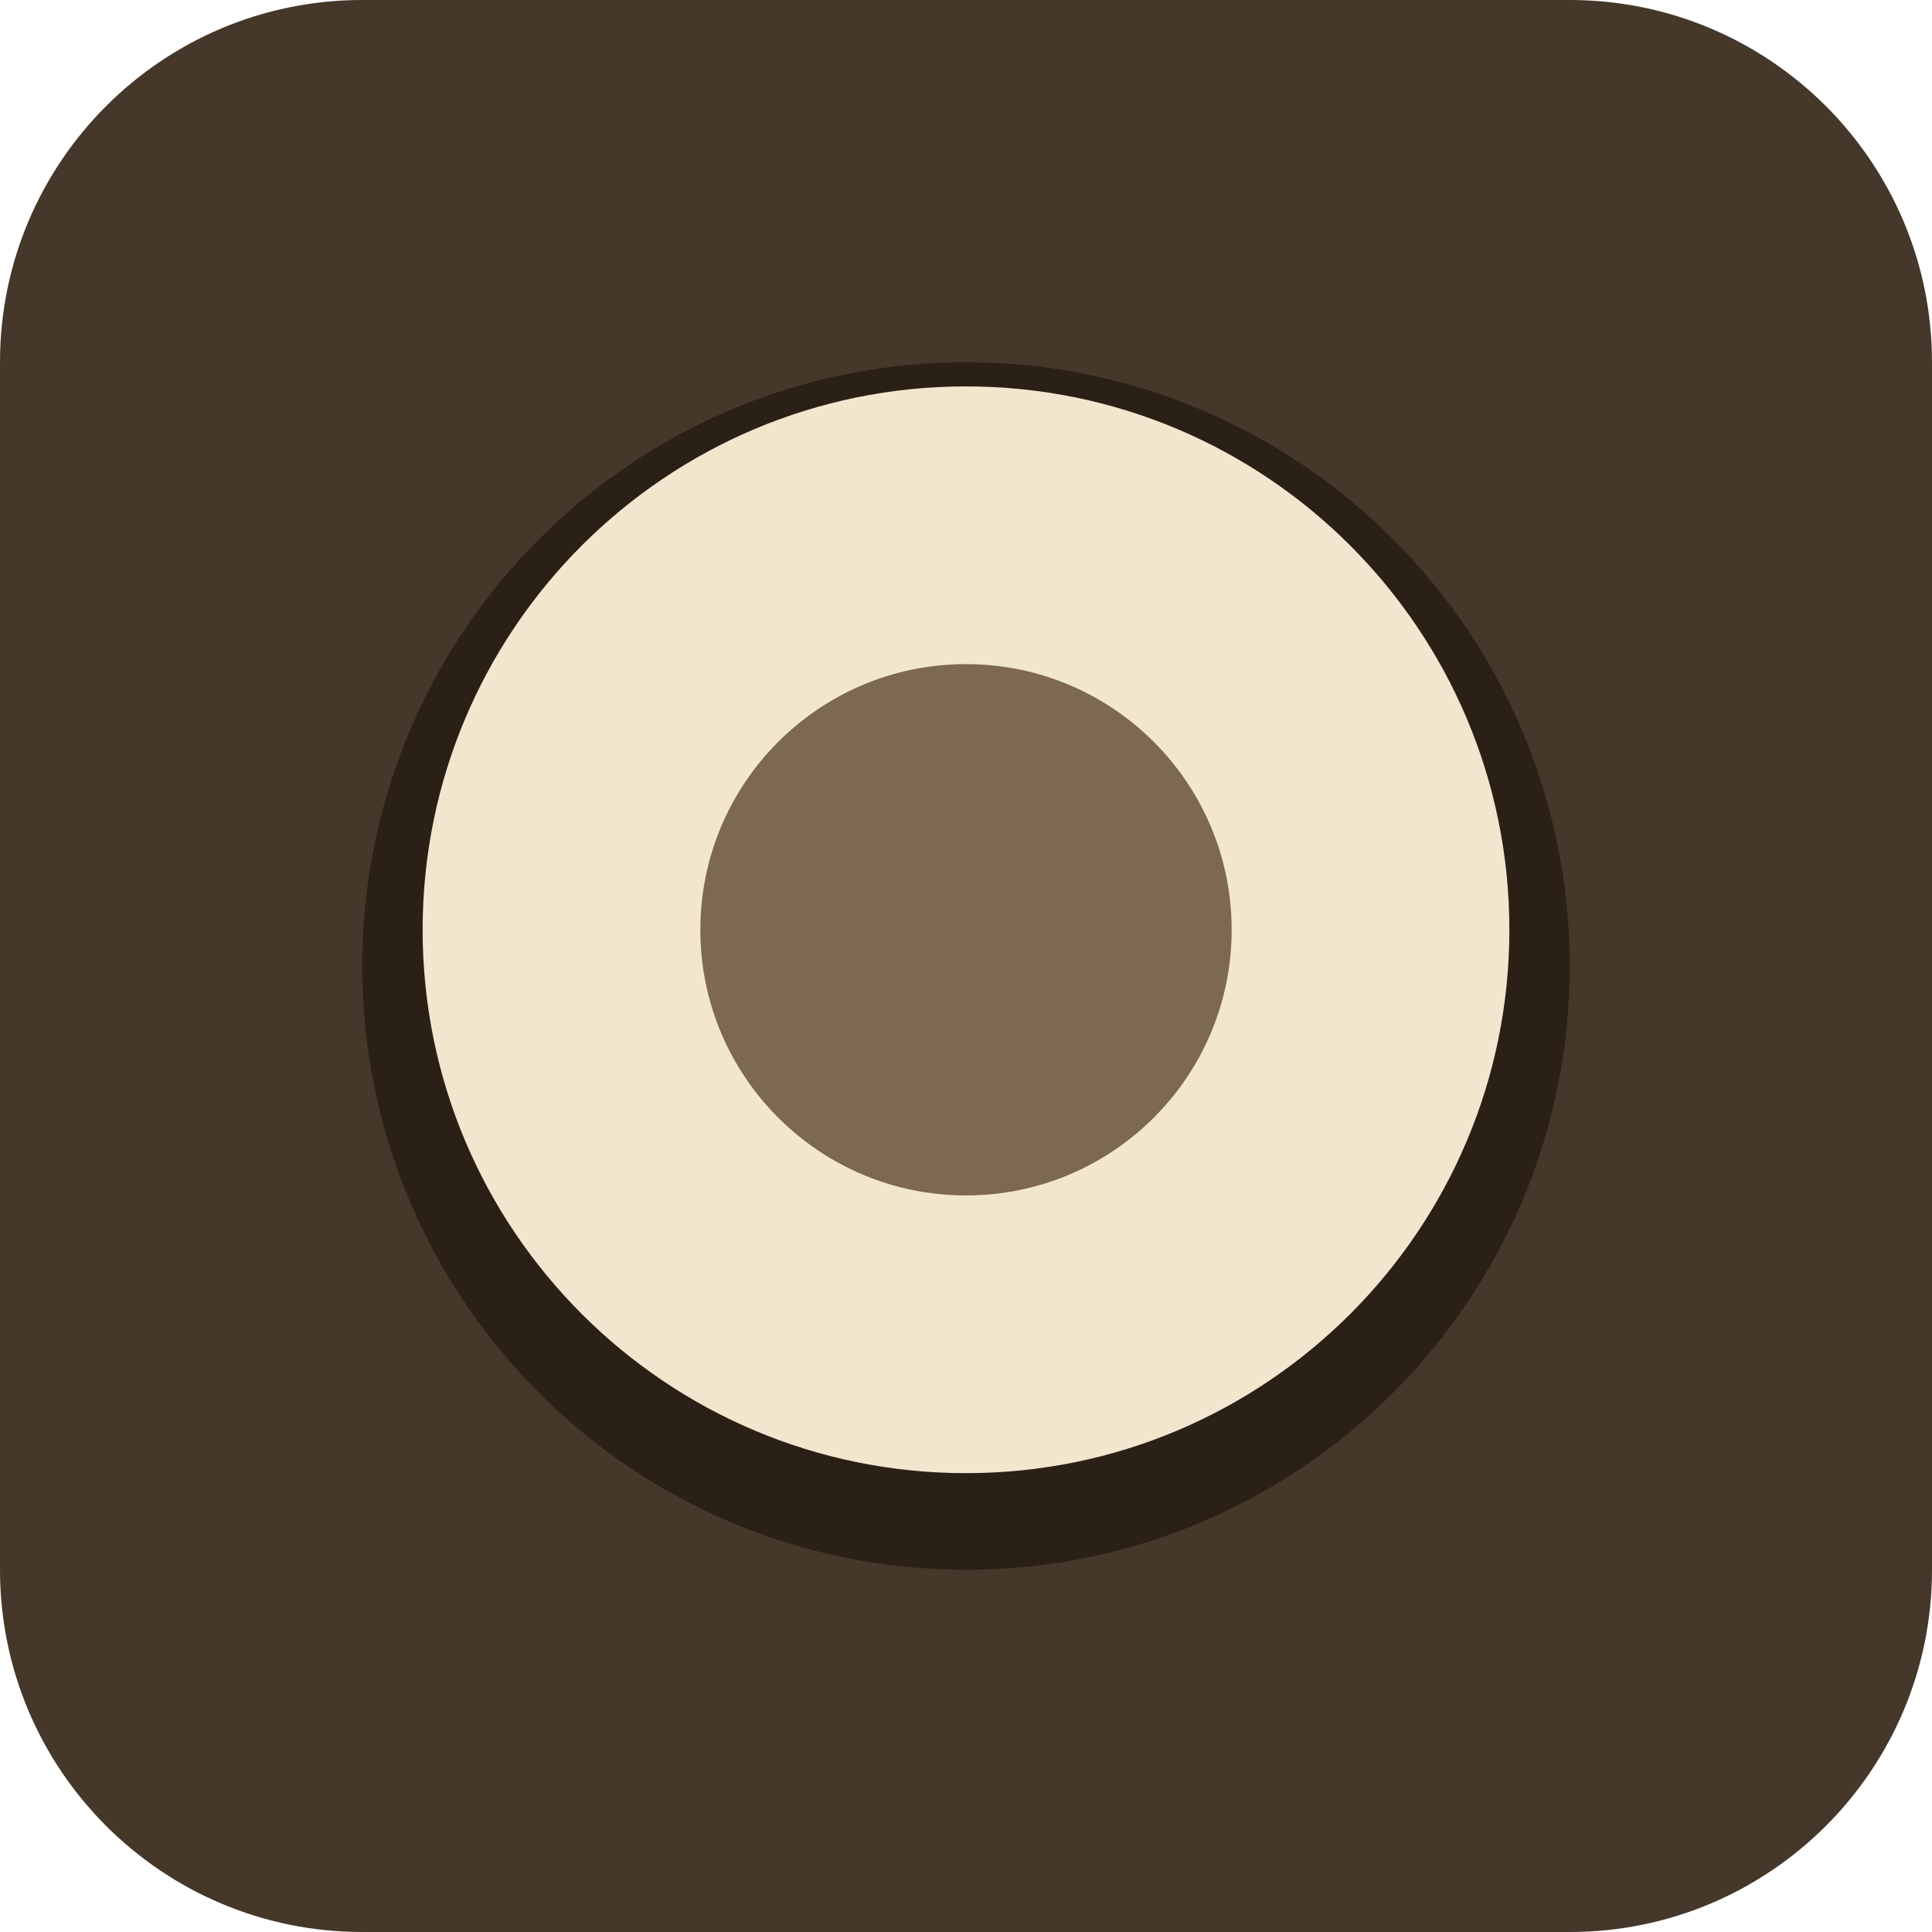
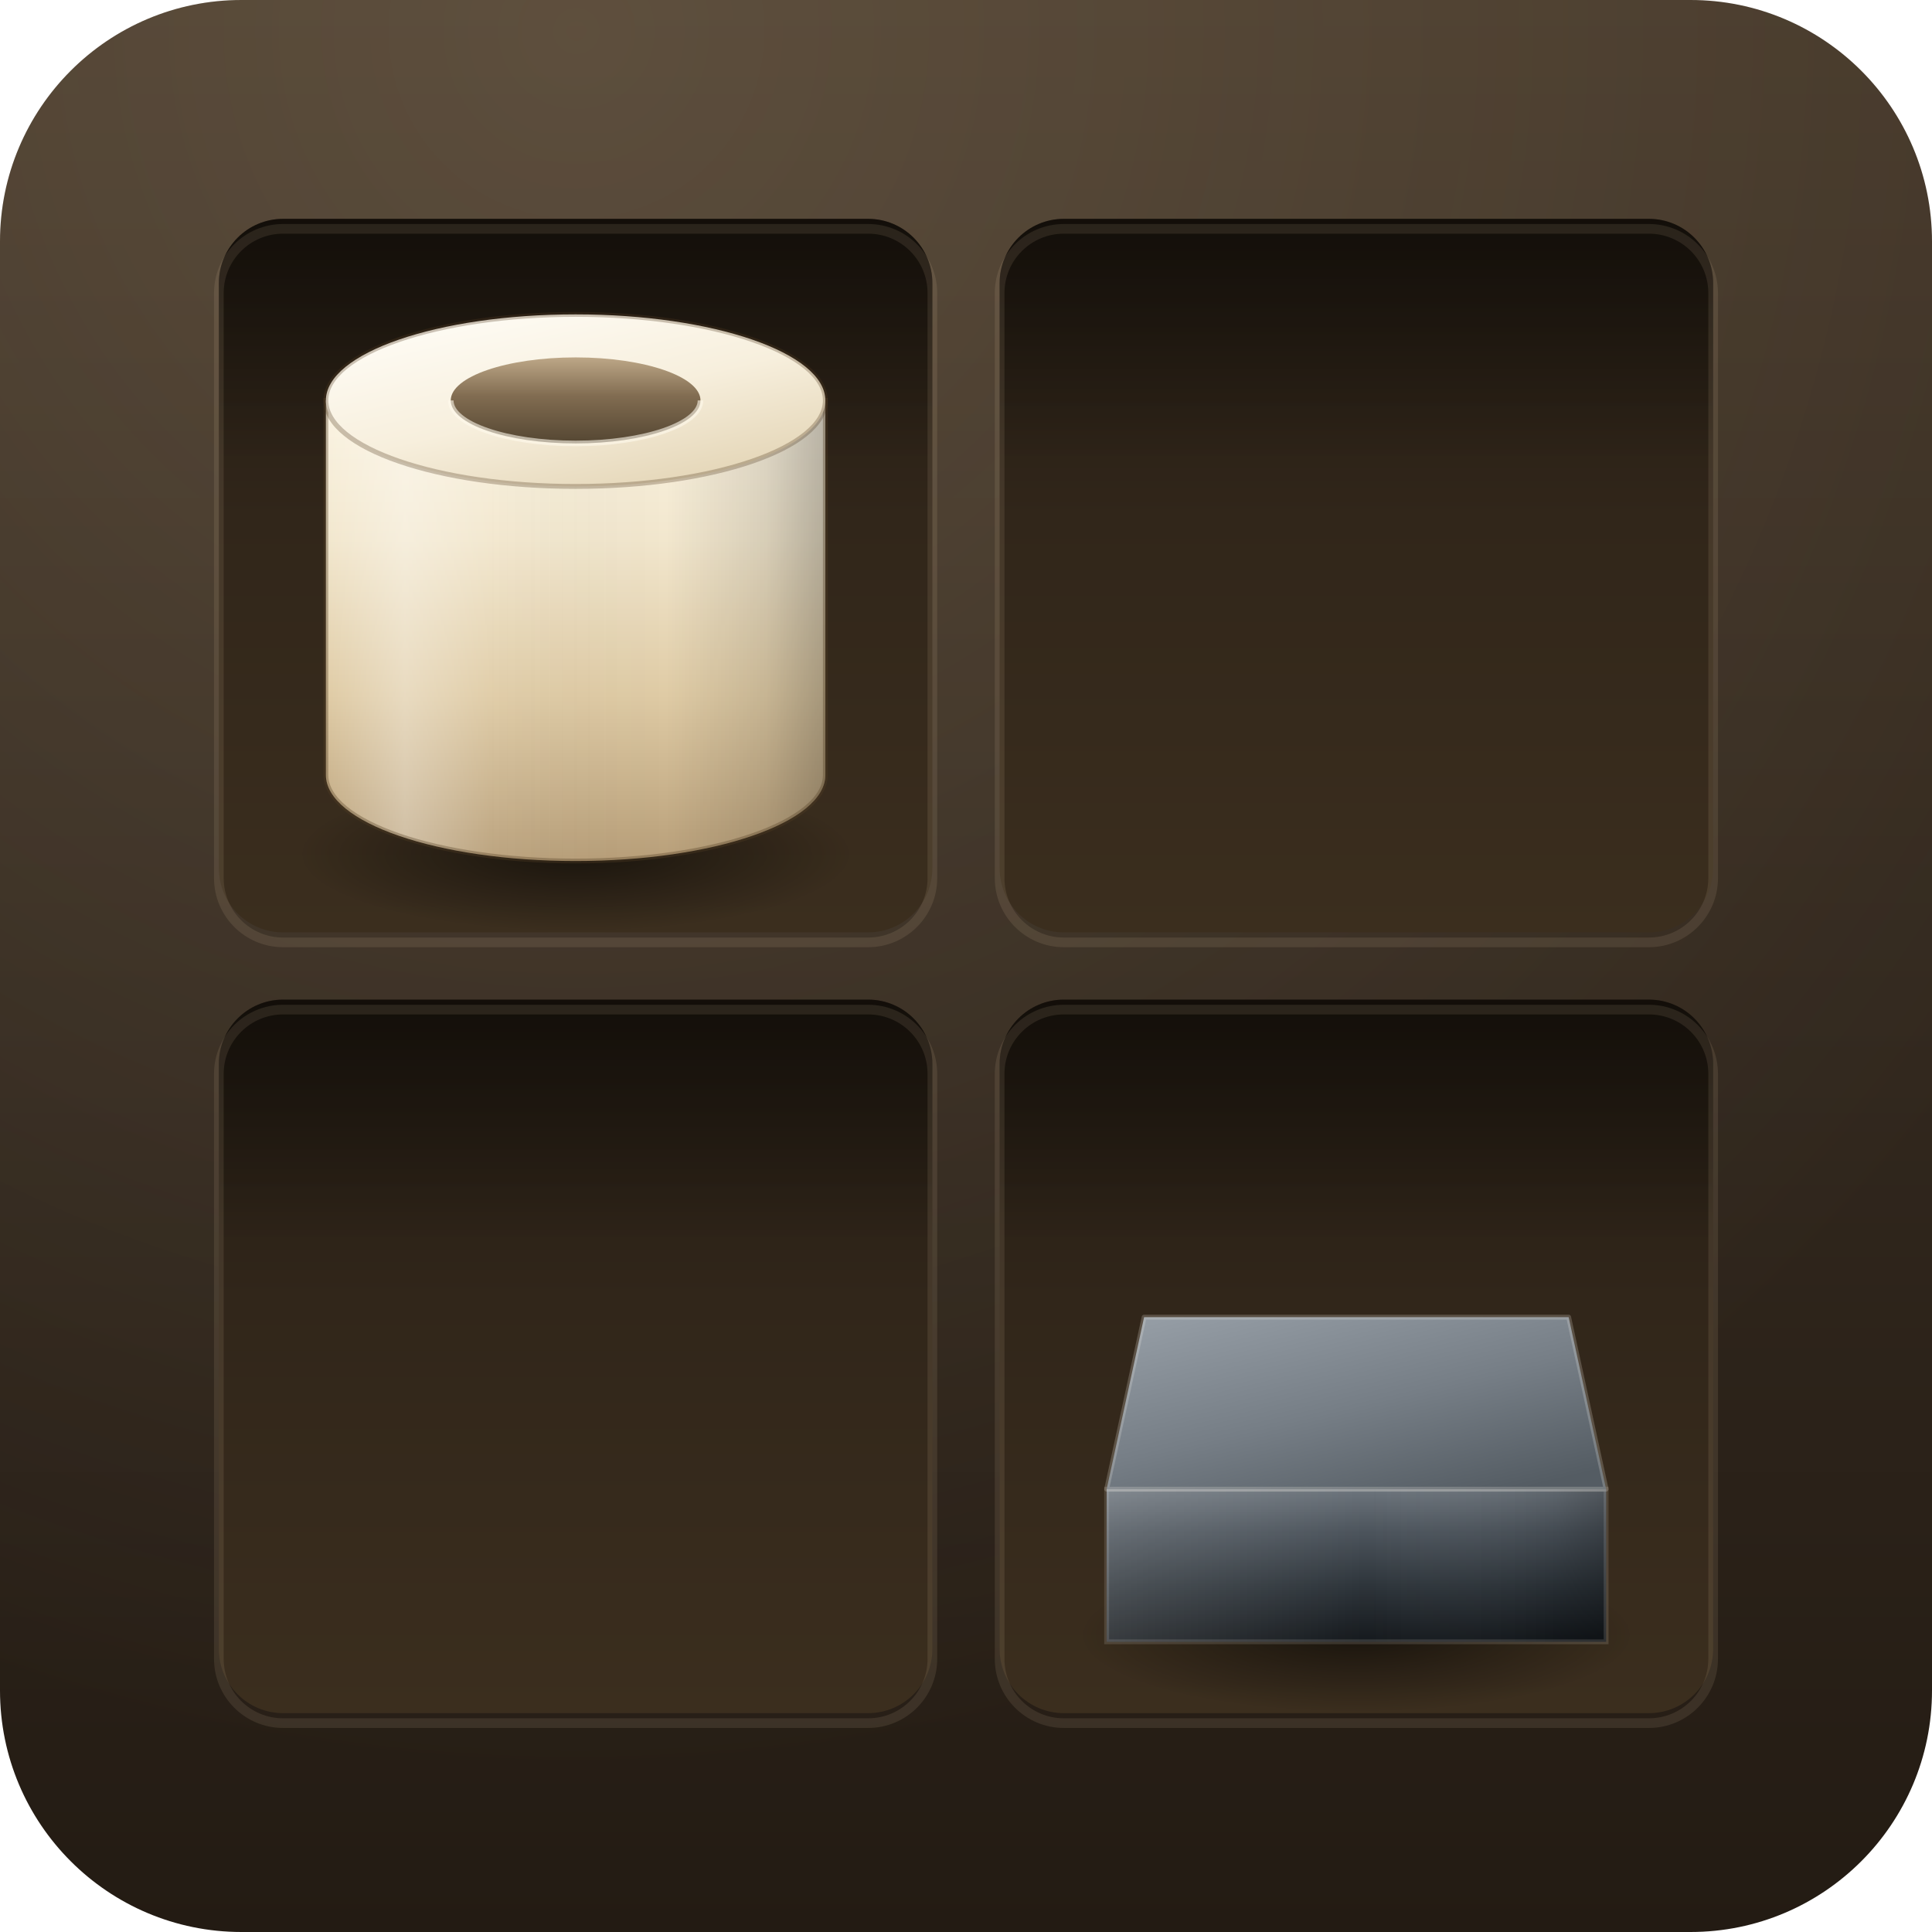
- <svg xmlns="http://www.w3.org/2000/svg" viewBox="0 0 32 32">
-   <rect width="32" height="32" rx="6" fill="#453729" />
-   <circle cx="16" cy="16" r="10" fill="#2a2016" />
-   <circle cx="16" cy="15.4" r="9" fill="#f2e7ce" />
-   <circle cx="16" cy="15.4" r="4.4" fill="#7d6850" />
+ <svg xmlns="http://www.w3.org/2000/svg" width="512" height="512" viewBox="0 0 512 512">
+   <defs>
+     <linearGradient id="oak" x1="0" y1="0" x2="0" y2="1">
+       <stop offset="0%" stop-color="#443729" />
+       <stop offset="52%" stop-color="#32281e" />
+       <stop offset="100%" stop-color="#231b13" />
+     </linearGradient>
+     <radialGradient id="lamp" cx="0.3" cy="0.02" r="0.9">
+       <stop offset="0%" stop-color="#ffe4bc" stop-opacity="0.14" />
+       <stop offset="100%" stop-color="#ffe4bc" stop-opacity="0" />
+     </radialGradient>
+     <linearGradient id="body-l" x1="0" y1="0" x2="0" y2="1">
+       <stop offset="0%" stop-color="#fbf4e3" />
+       <stop offset="30%" stop-color="#f2e7ce" />
+       <stop offset="64%" stop-color="#dfcba5" />
+       <stop offset="100%" stop-color="#b89f79" />
+     </linearGradient>
+     <linearGradient id="top-l" x1="0.14" y1="0" x2="0.82" y2="1">
+       <stop offset="0%" stop-color="#fffdf7" />
+       <stop offset="52%" stop-color="#f7efdd" />
+       <stop offset="100%" stop-color="#e2d3b3" />
+     </linearGradient>
+     <linearGradient id="well-l" x1="0" y1="0" x2="0" y2="1">
+       <stop offset="0%" stop-color="#bda787" />
+       <stop offset="45%" stop-color="#816c51" />
+       <stop offset="100%" stop-color="#544632" />
+     </linearGradient>
+     <linearGradient id="body-d" x1="0" y1="0" x2="0" y2="1">
+       <stop offset="0%" stop-color="#6a727a" />
+       <stop offset="28%" stop-color="#4a525a" />
+       <stop offset="64%" stop-color="#2b3238" />
+       <stop offset="100%" stop-color="#12161a" />
+     </linearGradient>
+     <linearGradient id="top-d" x1="0.14" y1="0" x2="0.82" y2="1">
+       <stop offset="0%" stop-color="#949ca4" />
+       <stop offset="52%" stop-color="#767e86" />
+       <stop offset="100%" stop-color="#545c63" />
+     </linearGradient>
+     <linearGradient id="well-d" x1="0" y1="0" x2="0" y2="1">
+       <stop offset="0%" stop-color="#5e666d" />
+       <stop offset="45%" stop-color="#333a40" />
+       <stop offset="100%" stop-color="#171b1f" />
+     </linearGradient>
+     <linearGradient id="sheen" x1="0" y1="0" x2="1" y2="0">
+       <stop offset="0%" stop-color="#ffffff" stop-opacity="0" />
+       <stop offset="16%" stop-color="#ffffff" stop-opacity="0.3" />
+       <stop offset="33%" stop-color="#ffffff" stop-opacity="0.05" />
+       <stop offset="68%" stop-color="#000000" stop-opacity="0" />
+       <stop offset="88%" stop-color="#000000" stop-opacity="0.11" />
+       <stop offset="100%" stop-color="#000000" stop-opacity="0.26" />
+     </linearGradient>
+     <linearGradient id="facet" x1="0" y1="0" x2="1" y2="0">
+       <stop offset="0%" stop-color="#ffffff" stop-opacity="0.16" />
+       <stop offset="9%" stop-color="#ffffff" stop-opacity="0.13" />
+       <stop offset="52%" stop-color="#ffffff" stop-opacity="0.01" />
+       <stop offset="90%" stop-color="#000000" stop-opacity="0.1" />
+       <stop offset="100%" stop-color="#000000" stop-opacity="0.24" />
+     </linearGradient>
+     <radialGradient id="cast" cx="0.5" cy="0.5" r="0.5">
+       <stop offset="0%" stop-color="#000000" stop-opacity="0.55" />
+       <stop offset="55%" stop-color="#000000" stop-opacity="0.24" />
+       <stop offset="100%" stop-color="#000000" stop-opacity="0" />
+     </radialGradient>
+     <linearGradient id="socket" x1="0" y1="0" x2="0" y2="1">
+       <stop offset="0%" stop-color="#221a11" />
+       <stop offset="42%" stop-color="#31261a" />
+       <stop offset="100%" stop-color="#3b2e1e" />
+     </linearGradient>
+     <linearGradient id="socketTop" x1="0" y1="0" x2="0" y2="1">
+       <stop offset="0%" stop-color="#000000" stop-opacity="0.45" />
+       <stop offset="34%" stop-color="#000000" stop-opacity="0" />
+     </linearGradient>
+   </defs>
+   <rect width="512" height="512" rx="64" fill="url(#oak)" />
+   <rect width="512" height="512" rx="64" fill="url(#lamp)" />
+   <rect x="58" y="58" width="189.09" height="189.09" rx="17.018" fill="url(#socket)" />
+   <rect x="58" y="58" width="189.09" height="189.09" rx="17.018" fill="url(#socketTop)" />
+   <rect x="58" y="60.647" width="189.09" height="189.09" rx="17.018" fill="none" stroke="#ffe4bc" stroke-opacity="0.1" stroke-width="2.56" />
+   <rect x="264.91" y="58" width="189.09" height="189.09" rx="17.018" fill="url(#socket)" />
+   <rect x="264.91" y="58" width="189.09" height="189.09" rx="17.018" fill="url(#socketTop)" />
+   <rect x="264.91" y="60.647" width="189.09" height="189.09" rx="17.018" fill="none" stroke="#ffe4bc" stroke-opacity="0.1" stroke-width="2.56" />
+   <rect x="58" y="264.91" width="189.09" height="189.09" rx="17.018" fill="url(#socket)" />
+   <rect x="58" y="264.91" width="189.09" height="189.09" rx="17.018" fill="url(#socketTop)" />
+   <rect x="58" y="267.557" width="189.09" height="189.09" rx="17.018" fill="none" stroke="#ffe4bc" stroke-opacity="0.1" stroke-width="2.56" />
+   <rect x="264.91" y="264.91" width="189.09" height="189.09" rx="17.018" fill="url(#socket)" />
+   <rect x="264.91" y="264.91" width="189.09" height="189.09" rx="17.018" fill="url(#socketTop)" />
+   <rect x="264.91" y="267.557" width="189.09" height="189.09" rx="17.018" fill="none" stroke="#ffe4bc" stroke-opacity="0.1" stroke-width="2.56" />
+   <ellipse cx="152.545" cy="226.343" rx="74.123" ry="20.516" fill="url(#cast)" />
+   <path d="M 86.364 106.113 V 205.385 A 66.181 22.796 0 0 0 218.727 205.385 V 106.113 Z" fill="url(#body-l)" />
+   <path d="M 86.364 106.113 V 205.385 A 66.181 22.796 0 0 0 218.727 205.385 V 106.113 Z" fill="url(#sheen)" />
+   <path d="M 86.364 106.113 V 205.385 A 66.181 22.796 0 0 0 218.727 205.385 V 106.113 Z" fill="none" stroke="#543f24" stroke-opacity="0.34" stroke-width="1.287" />
+   <ellipse cx="152.545" cy="106.113" rx="66.181" ry="22.796" fill="url(#top-l)" stroke="#543f24" stroke-opacity="0.3" stroke-width="1.287" />
+   <ellipse cx="152.545" cy="106.113" rx="33.091" ry="11.398" fill="url(#well-l)" />
+   <path d="M 119.454 106.113 A 33.091 11.398 0 0 0 185.636 106.113" fill="none" stroke="#fffaec" stroke-opacity="0.6" stroke-width="1.471" />
+   <ellipse cx="359.455" cy="433.253" rx="74.123" ry="20.516" fill="url(#cast)" />
+   <path d="M 293.274 394.647 H 425.636 V 435.091 H 293.274 Z" fill="url(#body-d)" />
+   <path d="M 293.274 394.647 H 425.636 V 435.091 H 293.274 Z" fill="url(#facet)" />
+   <path d="M 293.274 394.647 H 425.636 V 435.091 H 293.274 Z" fill="none" stroke="#fffcf4" stroke-opacity="0.13" stroke-width="1.287" />
+   <path d="M 293.274 394.647 H 425.636 L 415.709 349.055 H 303.201 Z" fill="url(#top-d)" stroke="#fffcf4" stroke-opacity="0.2" stroke-width="1.287" stroke-linejoin="round" />
</svg>
